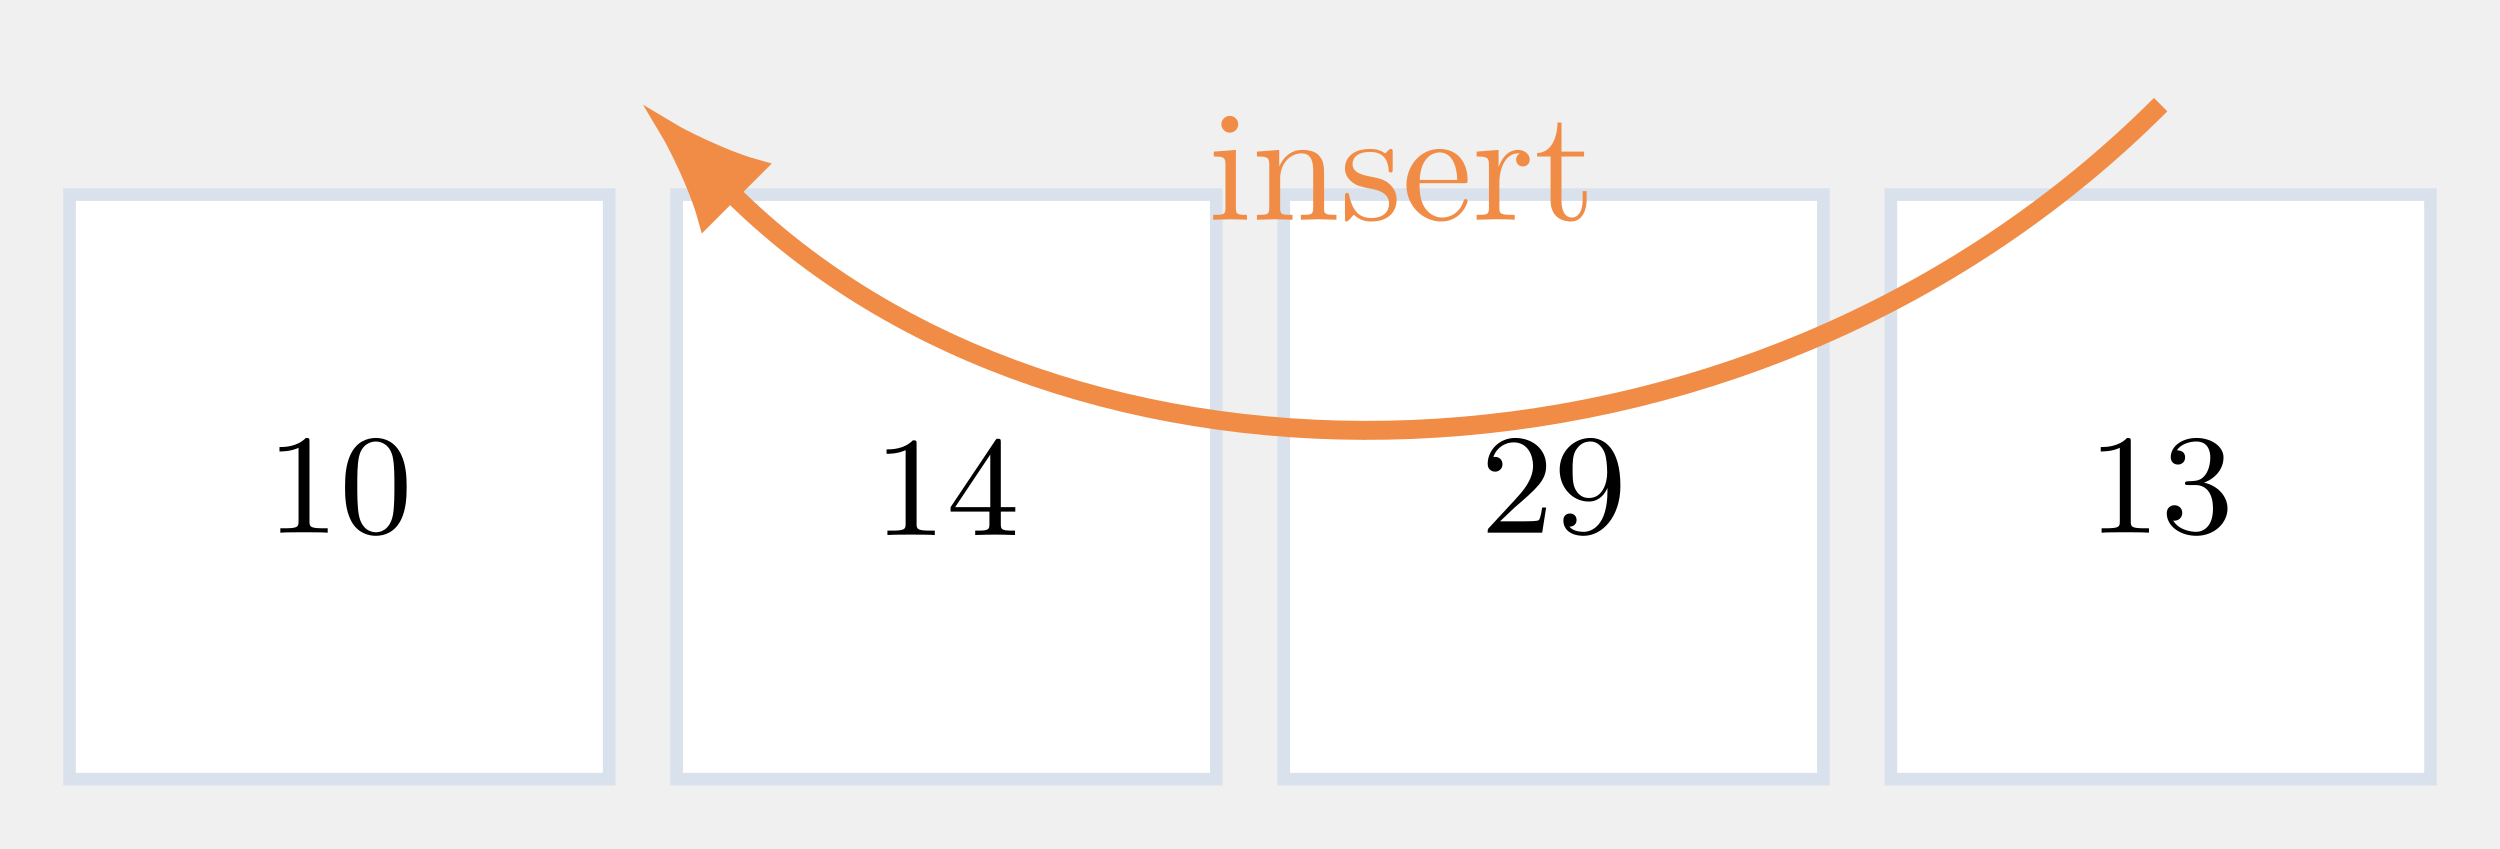
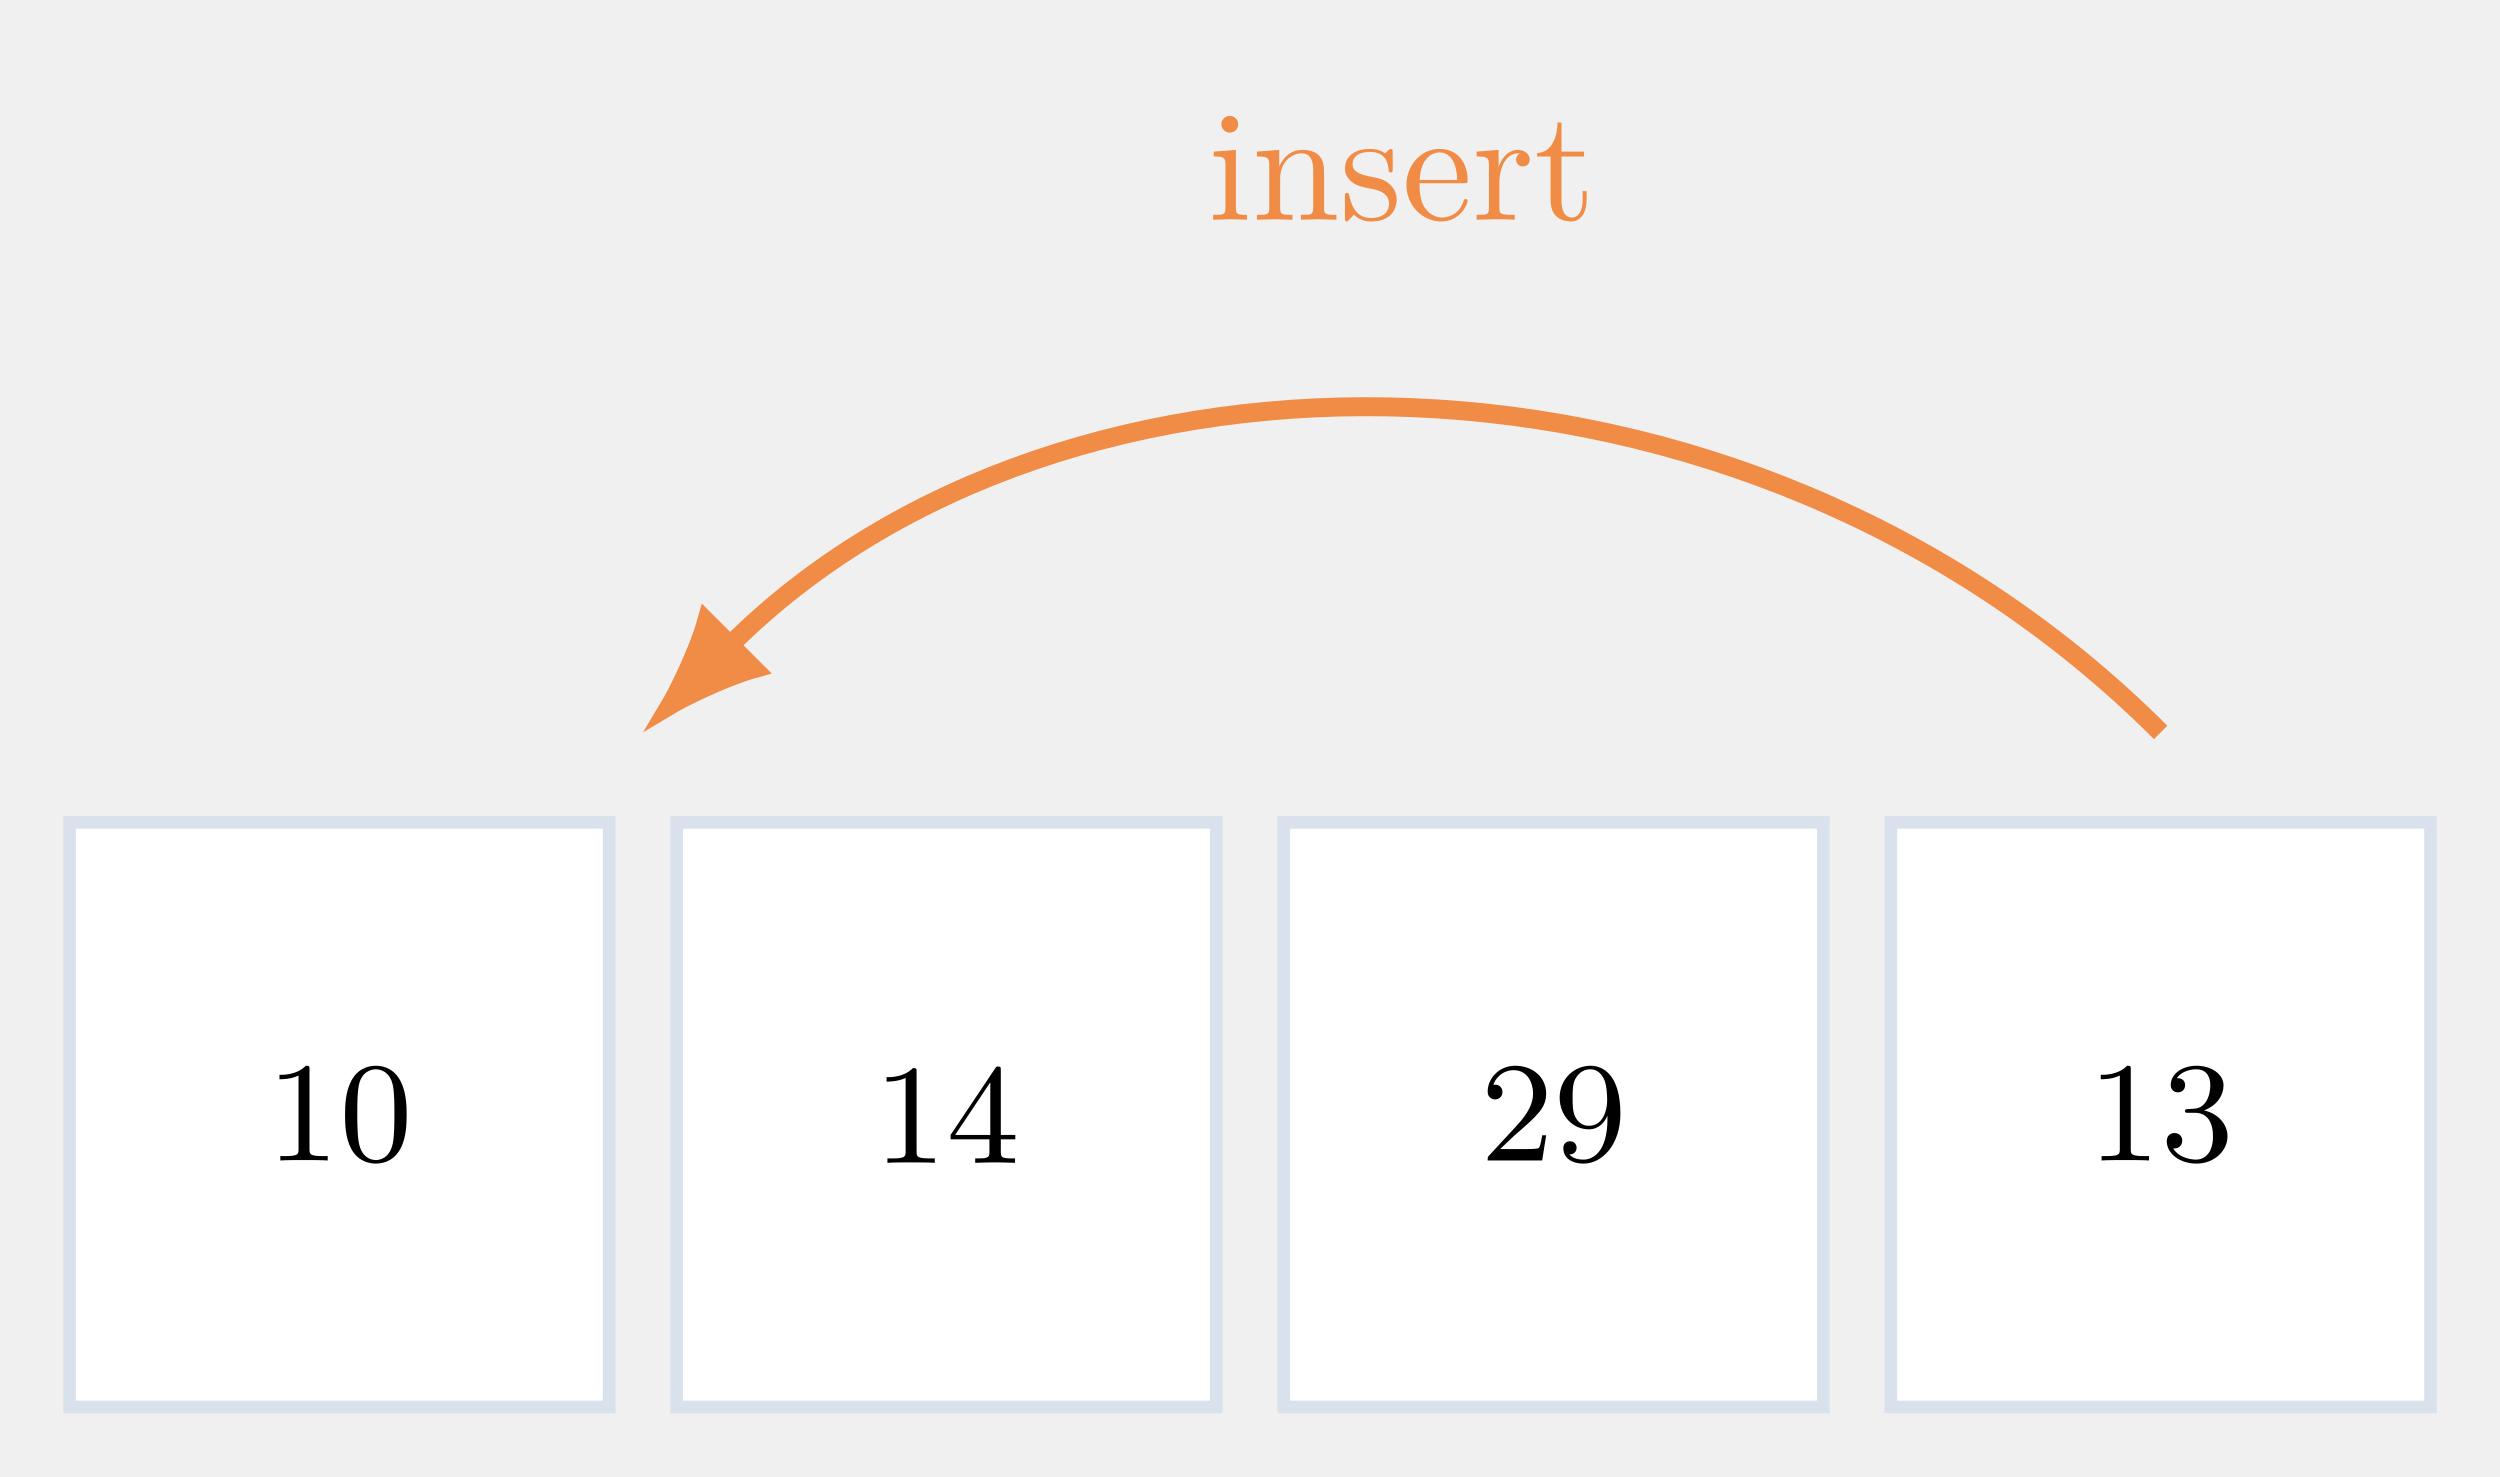
- <svg xmlns="http://www.w3.org/2000/svg" xmlns:xlink="http://www.w3.org/1999/xlink" version="1.1" width="157.586pt" height="53.5pt" viewBox="0 0 157.586 53.5">
+ <svg xmlns="http://www.w3.org/2000/svg" xmlns:xlink="http://www.w3.org/1999/xlink" version="1.1" width="157.586pt" height="93.072pt" viewBox="0 0 157.586 93.072">
  <defs>
    <path id="g1-50" d="M4.133-1.185C4.133-1.285 4.054-1.305 4.004-1.305C3.914-1.305 3.894-1.245 3.874-1.165C3.526-.139 2.629-.139 2.53-.139C2.032-.139 1.633-.438 1.404-.807C1.106-1.285 1.106-1.942 1.106-2.301H3.884C4.104-2.301 4.133-2.301 4.133-2.51C4.133-3.496 3.596-4.462 2.351-4.462C1.195-4.462 .279-3.436 .279-2.191C.279-.857 1.325 .11 2.47 .11C3.685 .11 4.133-.996 4.133-1.185ZM3.476-2.51H1.116C1.175-3.994 2.012-4.243 2.351-4.243C3.376-4.243 3.476-2.898 3.476-2.51Z" />
    <path id="g1-66" d="M2.46 0V-.309C1.803-.309 1.763-.359 1.763-.747V-4.402L.369-4.293V-3.984C1.016-3.984 1.106-3.924 1.106-3.436V-.757C1.106-.309 .996-.309 .329-.309V0L1.424-.03C1.773-.03 2.121-.01 2.46 0ZM1.912-6.016C1.912-6.285 1.683-6.544 1.384-6.544C1.046-6.544 .847-6.265 .847-6.016C.847-5.747 1.076-5.488 1.374-5.488C1.713-5.488 1.912-5.767 1.912-6.016Z" />
    <path id="g1-77" d="M5.329 0V-.309C4.811-.309 4.562-.309 4.552-.608V-2.51C4.552-3.366 4.552-3.675 4.243-4.034C4.104-4.203 3.775-4.402 3.197-4.402C2.47-4.402 2.002-3.974 1.723-3.357V-4.402L.319-4.293V-3.984C1.016-3.984 1.096-3.914 1.096-3.426V-.757C1.096-.309 .986-.309 .319-.309V0L1.444-.03L2.56 0V-.309C1.892-.309 1.783-.309 1.783-.757V-2.59C1.783-3.625 2.49-4.183 3.127-4.183C3.755-4.183 3.864-3.645 3.864-3.078V-.757C3.864-.309 3.755-.309 3.088-.309V0L4.213-.03L5.329 0Z" />
    <path id="g1-96" d="M3.625-3.795C3.625-4.113 3.317-4.402 2.888-4.402C2.161-4.402 1.803-3.735 1.663-3.307V-4.402L.279-4.293V-3.984C.976-3.984 1.056-3.914 1.056-3.426V-.757C1.056-.309 .946-.309 .279-.309V0L1.414-.03C1.813-.03 2.281-.03 2.679 0V-.309H2.47C1.733-.309 1.713-.418 1.713-.777V-2.311C1.713-3.297 2.131-4.183 2.888-4.183C2.958-4.183 2.978-4.183 2.998-4.173C2.968-4.163 2.769-4.044 2.769-3.785C2.769-3.506 2.978-3.357 3.197-3.357C3.376-3.357 3.625-3.476 3.625-3.795Z" />
    <path id="g1-98" d="M3.586-1.275C3.586-1.803 3.287-2.102 3.167-2.221C2.839-2.54 2.45-2.619 2.032-2.699C1.474-2.809 .807-2.938 .807-3.516C.807-3.864 1.066-4.273 1.922-4.273C3.018-4.273 3.068-3.376 3.088-3.068C3.098-2.978 3.207-2.978 3.207-2.978C3.337-2.978 3.337-3.028 3.337-3.217V-4.223C3.337-4.392 3.337-4.462 3.227-4.462C3.177-4.462 3.157-4.462 3.028-4.343C2.998-4.303 2.898-4.213 2.859-4.183C2.48-4.462 2.072-4.462 1.922-4.462C.707-4.462 .329-3.795 .329-3.237C.329-2.888 .488-2.61 .757-2.39C1.076-2.131 1.355-2.072 2.072-1.932C2.291-1.892 3.108-1.733 3.108-1.016C3.108-.508 2.759-.11 1.982-.11C1.145-.11 .787-.677 .598-1.524C.568-1.653 .558-1.693 .458-1.693C.329-1.693 .329-1.623 .329-1.444V-.129C.329 .04 .329 .11 .438 .11C.488 .11 .498 .1 .687-.09C.707-.11 .707-.129 .886-.319C1.325 .1 1.773 .11 1.982 .11C3.127 .11 3.586-.558 3.586-1.275Z" />
    <path id="g1-105" d="M3.307-1.235V-1.803H3.058V-1.255C3.058-.518 2.759-.139 2.39-.139C1.723-.139 1.723-1.046 1.723-1.215V-3.984H3.147V-4.293H1.723V-6.125H1.474C1.464-5.309 1.165-4.243 .189-4.203V-3.984H1.036V-1.235C1.036-.01 1.962 .11 2.321 .11C3.028 .11 3.307-.598 3.307-1.235Z" />
    <path id="g0-57" d="M4.341-1.48V-1.758H3.427V-5.83C3.427-6.01 3.427-6.073 3.256-6.073C3.148-6.073 3.139-6.064 3.059-5.938L.26-1.758V-1.48H2.709V-.709C2.709-.377 2.682-.278 2.009-.278H1.812V0C2.377-.027 3.005-.027 3.068-.027C3.113-.027 3.758-.027 4.324 0V-.278H4.126C3.453-.278 3.427-.377 3.427-.709V-1.48H4.341ZM2.763-1.758H.547L2.763-5.077V-1.758Z" />
    <path id="g0-78" d="M4.216-2.951C4.216-5.382 3.139-5.974 2.332-5.974C1.301-5.974 .386-5.14 .386-3.965C.386-2.826 1.211-1.964 2.225-1.964C2.879-1.964 3.238-2.44 3.4-2.826V-2.628C3.4-.44 2.404-.054 1.893-.054C1.686-.054 1.229-.09 .996-.386H1.032C1.103-.368 1.453-.44 1.453-.798C1.453-1.032 1.292-1.211 1.041-1.211S.619-1.049 .619-.78C.619-.188 1.094 .197 1.902 .197C3.059 .197 4.216-.987 4.216-2.951ZM3.382-3.776C3.382-3.122 3.086-2.189 2.243-2.189C2.099-2.189 1.659-2.189 1.372-2.745C1.202-3.086 1.202-3.525 1.202-3.956S1.202-4.835 1.39-5.176C1.659-5.633 2.009-5.75 2.332-5.75C2.942-5.75 3.184-5.131 3.22-5.041C3.346-4.709 3.382-4.162 3.382-3.776Z" />
    <path id="g0-82" d="M3.875 0V-.278H3.588C2.754-.278 2.727-.386 2.727-.718V-5.732C2.727-5.956 2.718-5.974 2.494-5.974C1.938-5.4 1.112-5.4 .834-5.4V-5.122C1.005-5.122 1.552-5.122 2.036-5.355V-.718C2.036-.386 2.009-.278 1.175-.278H.888V0C1.211-.027 2.009-.027 2.377-.027S3.552-.027 3.875 0Z" />
    <path id="g0-106" d="M4.216-1.525C4.216-2.305 3.597-2.969 2.736-3.157C3.57-3.471 3.965-4.126 3.965-4.745C3.965-5.436 3.202-5.974 2.269-5.974S.637-5.445 .637-4.763C.637-4.467 .834-4.297 1.094-4.297S1.543-4.485 1.543-4.745C1.543-5.059 1.328-5.194 1.023-5.194C1.256-5.57 1.803-5.75 2.243-5.75C2.987-5.75 3.131-5.158 3.131-4.736C3.131-4.467 3.077-4.037 2.852-3.696C2.574-3.292 2.26-3.274 2-3.256C1.776-3.238 1.758-3.238 1.686-3.238C1.606-3.229 1.534-3.22 1.534-3.122C1.534-3.005 1.606-3.005 1.758-3.005H2.18C2.96-3.005 3.301-2.377 3.301-1.525C3.301-.377 2.691-.054 2.234-.054C2.063-.054 1.193-.099 .789-.762C1.112-.718 1.363-.942 1.363-1.247C1.363-1.543 1.139-1.731 .879-1.731C.655-1.731 .386-1.597 .386-1.22C.386-.422 1.22 .197 2.26 .197C3.382 .197 4.216-.61 4.216-1.525Z" />
    <path id="g0-107" d="M4.144-1.588H3.893C3.875-1.471 3.803-.942 3.687-.798C3.633-.718 3.014-.718 2.835-.718H1.238L2.126-1.561C3.597-2.835 4.144-3.31 4.144-4.225C4.144-5.256 3.292-5.974 2.189-5.974C1.157-5.974 .457-5.158 .457-4.341C.457-3.893 .843-3.848 .924-3.848C1.121-3.848 1.39-3.992 1.39-4.315C1.39-4.584 1.202-4.781 .924-4.781C.879-4.781 .852-4.781 .816-4.772C1.032-5.409 1.606-5.696 2.09-5.696C3.005-5.696 3.319-4.844 3.319-4.225C3.319-3.31 2.628-2.565 2.198-2.099L.556-.323C.457-.224 .457-.206 .457 0H3.893L4.144-1.588Z" />
    <path id="g0-121" d="M4.243-2.87C4.243-3.471 4.216-4.243 3.902-4.916C3.507-5.759 2.826-5.974 2.305-5.974C1.767-5.974 1.085-5.759 .691-4.898C.404-4.279 .359-3.552 .359-2.87C.359-2.287 .377-1.417 .762-.709C1.184 .054 1.884 .197 2.296 .197C2.879 .197 3.543-.054 3.92-.879C4.189-1.48 4.243-2.153 4.243-2.87ZM3.471-2.978C3.471-2.422 3.471-1.668 3.382-1.139C3.193-.117 2.53-.027 2.305-.027C2.036-.027 1.39-.152 1.22-1.166C1.13-1.695 1.13-2.467 1.13-2.978C1.13-3.588 1.13-4.297 1.238-4.79C1.417-5.588 1.991-5.75 2.296-5.75C2.637-5.75 3.202-5.57 3.373-4.736C3.471-4.243 3.471-3.543 3.471-2.978Z" />
  </defs>
  <g id="page1">
-     <path d="M4.383 49.116H38.399V12.266H4.383Z" fill="#fff" />
-     <path d="M4.383 49.116H38.399V12.266H4.383Z" stroke="#d9e2ec" fill="none" stroke-width=".797" stroke-miterlimit="10" />
-     <g transform="matrix(.999596 0 0 .999596 0 53.5)">
+     <path d="M4.383 88.688H38.399V51.838H4.383Z" fill="#fff" />
+     <path d="M4.383 88.688H38.399V51.838H4.383Z" stroke="#d9e2ec" fill="none" stroke-width=".797" stroke-miterlimit="10" />
+     <g transform="matrix(.999596 0 0 .999596 0 93.07201)">
      <use x="16.79" y="-19.93" xlink:href="#g0-82" />
      <use x="21.4" y="-19.93" xlink:href="#g0-121" />
    </g>
-     <path d="M42.651 49.116H76.667V12.266H42.651Z" fill="#fff" />
-     <path d="M42.651 49.116H76.667V12.266H42.651Z" stroke="#d9e2ec" fill="none" stroke-width=".797" stroke-miterlimit="10" />
-     <g transform="matrix(.999596 0 0 .999596 .000004 53.5)">
+     <path d="M42.651 88.688H76.667V51.838H42.651Z" fill="#fff" />
+     <path d="M42.651 88.688H76.667V51.838H42.651Z" stroke="#d9e2ec" fill="none" stroke-width=".797" stroke-miterlimit="10" />
+     <g transform="matrix(.999596 0 0 .999596 .000004 93.07201)">
      <use x="55.073" y="-19.782" xlink:href="#g0-82" />
      <use x="59.684" y="-19.782" xlink:href="#g0-57" />
    </g>
-     <path d="M80.92 49.116H114.936V12.266H80.92Z" fill="#fff" />
-     <path d="M80.92 49.116H114.936V12.266H80.92Z" stroke="#d9e2ec" fill="none" stroke-width=".797" stroke-miterlimit="10" />
-     <g transform="matrix(.999596 0 0 .999596 0 53.5)">
+     <path d="M80.92 88.688H114.936V51.838H80.92Z" fill="#fff" />
+     <path d="M80.92 88.688H114.936V51.838H80.92Z" stroke="#d9e2ec" fill="none" stroke-width=".797" stroke-miterlimit="10" />
+     <g transform="matrix(.999596 0 0 .999596 0 93.07201)">
      <use x="93.356" y="-19.93" xlink:href="#g0-107" />
      <use x="97.966" y="-19.93" xlink:href="#g0-78" />
    </g>
-     <path d="M119.188 49.116H153.204V12.266H119.188Z" fill="#fff" />
-     <path d="M119.188 49.116H153.204V12.266H119.188Z" stroke="#d9e2ec" fill="none" stroke-width=".797" stroke-miterlimit="10" />
-     <g transform="matrix(.999596 0 0 .999596 0 53.5)">
+     <path d="M119.188 88.688H153.204V51.838H119.188Z" fill="#fff" />
+     <path d="M119.188 88.688H153.204V51.838H119.188Z" stroke="#d9e2ec" fill="none" stroke-width=".797" stroke-miterlimit="10" />
+     <g transform="matrix(.999596 0 0 .999596 0 93.07201)">
      <use x="131.639" y="-19.93" xlink:href="#g0-82" />
      <use x="136.25" y="-19.93" xlink:href="#g0-106" />
    </g>
-     <path d="M136.196 6.596C109.815 32.977 66.907 32.977 46.02 12.091" stroke="#f08c46" fill="none" stroke-width="1.196" stroke-miterlimit="10" />
-     <path d="M42.268 8.339C42.613 8.915 43.984 11.596 44.537 13.574L47.503 10.608C45.525 10.055 42.844 8.684 42.268 8.339Z" fill="#f08c46" />
-     <path d="M42.268 8.339C42.613 8.915 43.984 11.596 44.537 13.574L47.503 10.608C45.525 10.055 42.844 8.684 42.268 8.339Z" stroke="#f08c46" fill="none" stroke-width="1.196" stroke-miterlimit="10" />
-     <g fill="#f08c46" transform="matrix(1.000265 0 0 1.000265 0 53.5)">
-       <use x="76.121" y="-39.638" xlink:href="#g1-66" />
-       <use x="78.89" y="-39.638" xlink:href="#g1-77" />
-       <use x="84.427" y="-39.638" xlink:href="#g1-98" />
-       <use x="88.352" y="-39.638" xlink:href="#g1-50" />
-       <use x="92.774" y="-39.638" xlink:href="#g1-96" />
-       <use x="96.678" y="-39.638" xlink:href="#g1-105" />
+     <path d="M136.196 46.168C109.815 19.787 66.907 19.787 46.02 40.673" stroke="#f08c46" fill="none" stroke-width="1.196" stroke-miterlimit="10" />
+     <path d="M42.268 44.425C42.844 44.08 45.525 42.71 47.503 42.156L44.537 39.19C43.984 41.169 42.613 43.849 42.268 44.425Z" fill="#f08c46" />
+     <path d="M42.268 44.425C42.844 44.08 45.525 42.71 47.503 42.156L44.537 39.19C43.984 41.169 42.613 43.849 42.268 44.425Z" stroke="#f08c46" fill="none" stroke-width="1.196" stroke-miterlimit="10" />
+     <g fill="#f08c46" transform="matrix(1.000265 0 0 1.000265 0 93.07201)">
+       <use x="76.121" y="-79.2" xlink:href="#g1-66" />
+       <use x="78.89" y="-79.2" xlink:href="#g1-77" />
+       <use x="84.427" y="-79.2" xlink:href="#g1-98" />
+       <use x="88.352" y="-79.2" xlink:href="#g1-50" />
+       <use x="92.774" y="-79.2" xlink:href="#g1-96" />
+       <use x="96.678" y="-79.2" xlink:href="#g1-105" />
    </g>
  </g>
</svg>
